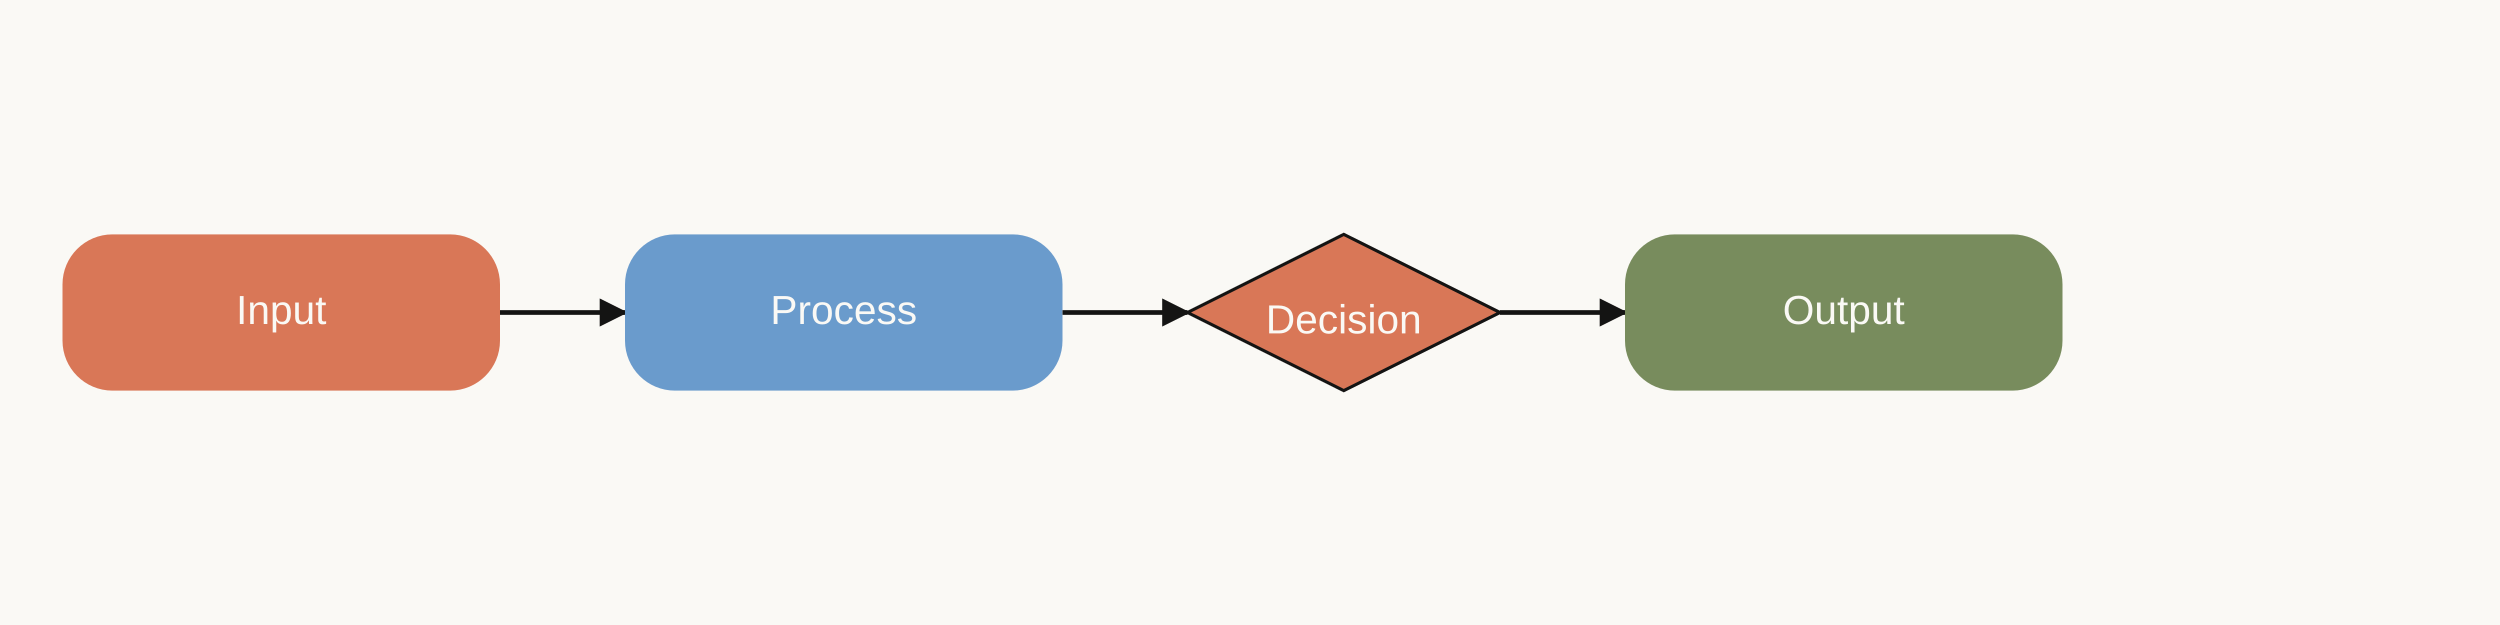
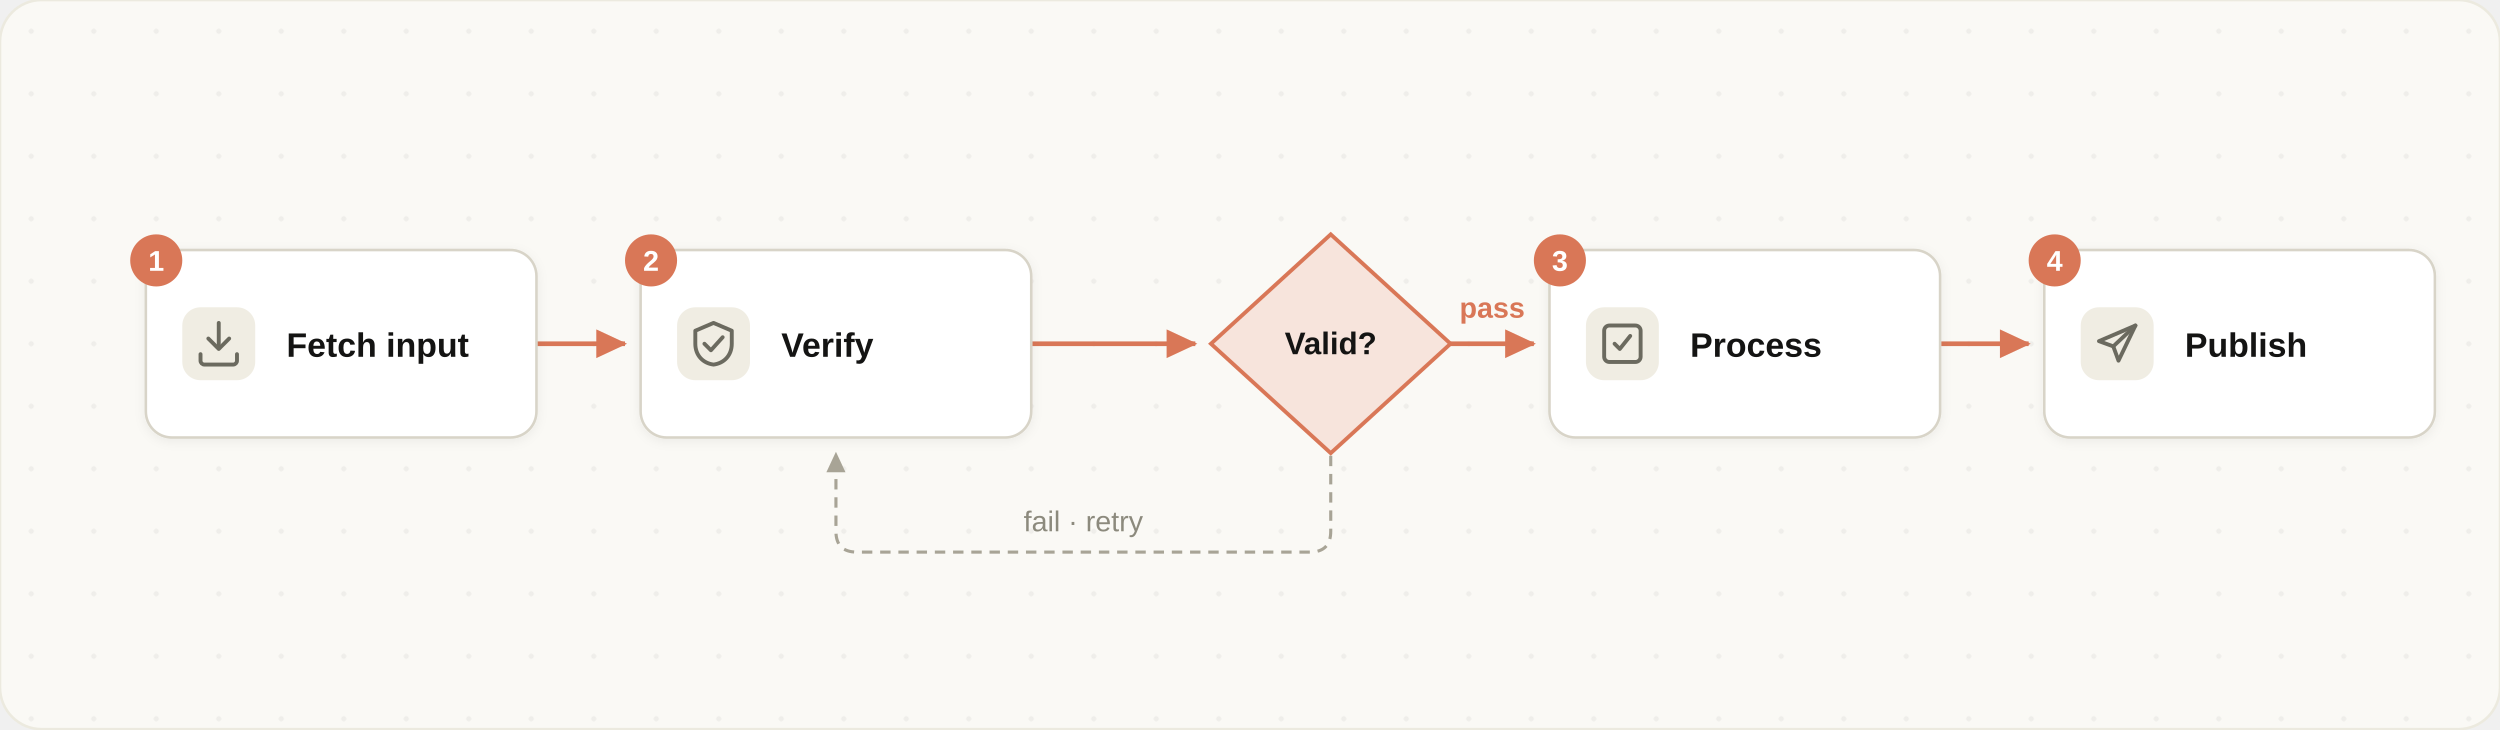
- <svg xmlns="http://www.w3.org/2000/svg" viewBox="0 0 800 200" font-family="Poppins, 'Helvetica Neue', Arial, sans-serif">
+ <svg xmlns="http://www.w3.org/2000/svg" viewBox="0 0 960 280" font-family="Poppins, 'Noto Sans SC', 'Helvetica Neue', Arial, sans-serif" role="img" aria-label="Pipeline flow: four numbered steps with a decision diamond and a fail loop">
  <defs>
-     <marker id="arrow-anth" viewBox="0 0 10 10" refX="9" refY="5" markerWidth="6" markerHeight="6" orient="auto">
-       <path d="M 0 0 L 10 5 L 0 10 z" fill="#141413" />
+     <pattern id="flow-dots" width="24" height="24" patternUnits="userSpaceOnUse">
+       <circle cx="12" cy="12" r="1" fill="#141413" opacity="0.05" />
+     </pattern>
+     <filter id="flow-sh" x="-20%" y="-20%" width="140%" height="140%">
+       <feDropShadow dx="0" dy="1" stdDeviation="2" flood-color="#141413" flood-opacity="0.06" />
+     </filter>
+     <marker id="flow-arrO" viewBox="0 0 8 8" refX="7" refY="4" markerWidth="7" markerHeight="7" orient="auto-start-reverse">
+       <path d="M0,0.5 L7.5,4 L0,7.5 Z" fill="#d97757" />
    </marker>
-     <style>
-       .node-text { fill: #faf9f5; font-size: 13px; font-weight: 500; text-anchor: middle; dominant-baseline: middle; }
-       .flow-line { stroke: #141413; stroke-width: 1.5; fill: none; }
-       .bg { fill: #faf9f5; }
-     </style>
+     <marker id="flow-arrG" viewBox="0 0 8 8" refX="7" refY="4" markerWidth="7" markerHeight="7" orient="auto-start-reverse">
+       <path d="M0,0.5 L7.5,4 L0,7.5 Z" fill="#a8a496" />
+     </marker>
  </defs>
-   <rect class="bg" width="800" height="200" />
-   <rect x="20" y="75" width="140" height="50" rx="16" fill="#d97757" />
-   <text class="node-text" x="90" y="100">Input</text>
-   <line class="flow-line" x1="160" y1="100" x2="200" y2="100" marker-end="url(#arrow-anth)" />
-   <rect x="200" y="75" width="140" height="50" rx="16" fill="#6a9bcc" />
-   <text class="node-text" x="270" y="100">Process</text>
-   <line class="flow-line" x1="340" y1="100" x2="380" y2="100" marker-end="url(#arrow-anth)" />
-   <polygon points="430,75 480,100 430,125 380,100" fill="#d97757" stroke="#141413" stroke-width="1" />
-   <text class="node-text" x="430" y="103">Decision</text>
-   <line class="flow-line" x1="480" y1="100" x2="520" y2="100" marker-end="url(#arrow-anth)" />
-   <rect x="520" y="75" width="140" height="50" rx="16" fill="#788c5d" />
-   <text class="node-text" x="590" y="100">Output</text>
+   <rect width="960" height="280" rx="16" fill="#faf9f5" stroke="#eceadf" />
+   <rect width="960" height="280" rx="16" fill="url(#flow-dots)" />
+   <g fill="none" stroke="#d97757" stroke-width="1.8">
+     <line x1="206" y1="132" x2="240" y2="132" marker-end="url(#flow-arrO)" />
+     <line x1="396" y1="132" x2="459" y2="132" marker-end="url(#flow-arrO)" />
+     <line x1="557" y1="132" x2="589" y2="132" marker-end="url(#flow-arrO)" />
+     <line x1="745" y1="132" x2="779" y2="132" marker-end="url(#flow-arrO)" />
+   </g>
+   <text x="573" y="122" font-size="11" font-weight="600" fill="#d97757" text-anchor="middle">pass</text>
+   <path d="M511,168 L511,204 Q511,212 503,212 L329,212 Q321,212 321,204 L321,174" fill="none" stroke="#a8a496" stroke-width="1.2" stroke-dasharray="4 3" marker-end="url(#flow-arrG)" />
+   <text x="416" y="204" font-size="11" fill="#8c8a7d" text-anchor="middle">fail · retry</text>
+   <g filter="url(#flow-sh)">
+     <rect x="56" y="96" width="150" height="72" rx="10" fill="#ffffff" stroke="#d8d4c8" />
+     <rect x="246" y="96" width="150" height="72" rx="10" fill="#ffffff" stroke="#d8d4c8" />
+     <rect x="595" y="96" width="150" height="72" rx="10" fill="#ffffff" stroke="#d8d4c8" />
+     <rect x="785" y="96" width="150" height="72" rx="10" fill="#ffffff" stroke="#d8d4c8" />
+   </g>
+   <path d="M511,90 L557,132 L511,174 L465,132 Z" fill="#f7e4dc" stroke="#d97757" stroke-width="1.5" />
+   <text x="511" y="136" font-size="12" font-weight="600" fill="#141413" text-anchor="middle">Valid?</text>
+   <rect x="70" y="118" width="28" height="28" rx="7" fill="#f0ede3" />
+   <g transform="translate(74,122)" fill="none" stroke="#6b6a5f" stroke-width="1.5" stroke-linecap="round" stroke-linejoin="round">
+     <path d="M10 2v9" />
+     <polyline points="6,8 10,12 14,8" />
+     <path d="M3 14v2.5a1.5 1.5 0 0 0 1.5 1.5h11a1.5 1.5 0 0 0 1.5-1.5V14" />
+   </g>
+   <text x="110" y="137" font-size="13" font-weight="600" fill="#141413">Fetch input</text>
+   <rect x="260" y="118" width="28" height="28" rx="7" fill="#f0ede3" />
+   <g transform="translate(264,122)" fill="none" stroke="#6b6a5f" stroke-width="1.5" stroke-linecap="round" stroke-linejoin="round">
+     <path d="M10 2 L17 5 v5 c0 4.5 -3 7.5 -7 8 -4 -0.5 -7 -3.5 -7 -8 V5 Z" />
+     <polyline points="6.5,10 9,12.5 13.5,7.5" />
+   </g>
+   <text x="300" y="137" font-size="13" font-weight="600" fill="#141413">Verify</text>
+   <rect x="609" y="118" width="28" height="28" rx="7" fill="#f0ede3" />
+   <g transform="translate(613,122)" fill="none" stroke="#6b6a5f" stroke-width="1.5" stroke-linecap="round" stroke-linejoin="round">
+     <rect x="3" y="3" width="14" height="14" rx="2" />
+     <path d="M7 10 l2 2 l4 -5" />
+   </g>
+   <text x="649" y="137" font-size="13" font-weight="600" fill="#141413">Process</text>
+   <rect x="799" y="118" width="28" height="28" rx="7" fill="#f0ede3" />
+   <g transform="translate(803,122)" fill="none" stroke="#6b6a5f" stroke-width="1.5" stroke-linecap="round" stroke-linejoin="round">
+     <path d="M17 3 L3 9 l5.5 2 2 5.5 Z" />
+     <path d="M8.5 11 L17 3" />
+   </g>
+   <text x="839" y="137" font-size="13" font-weight="600" fill="#141413">Publish</text>
+   <g font-size="11" font-weight="600" text-anchor="middle">
+     <circle cx="60" cy="100" r="10" fill="#d97757" />
+     <text x="60" y="104" fill="#ffffff">1</text>
+     <circle cx="250" cy="100" r="10" fill="#d97757" />
+     <text x="250" y="104" fill="#ffffff">2</text>
+     <circle cx="599" cy="100" r="10" fill="#d97757" />
+     <text x="599" y="104" fill="#ffffff">3</text>
+     <circle cx="789" cy="100" r="10" fill="#d97757" />
+     <text x="789" y="104" fill="#ffffff">4</text>
+   </g>
</svg>
